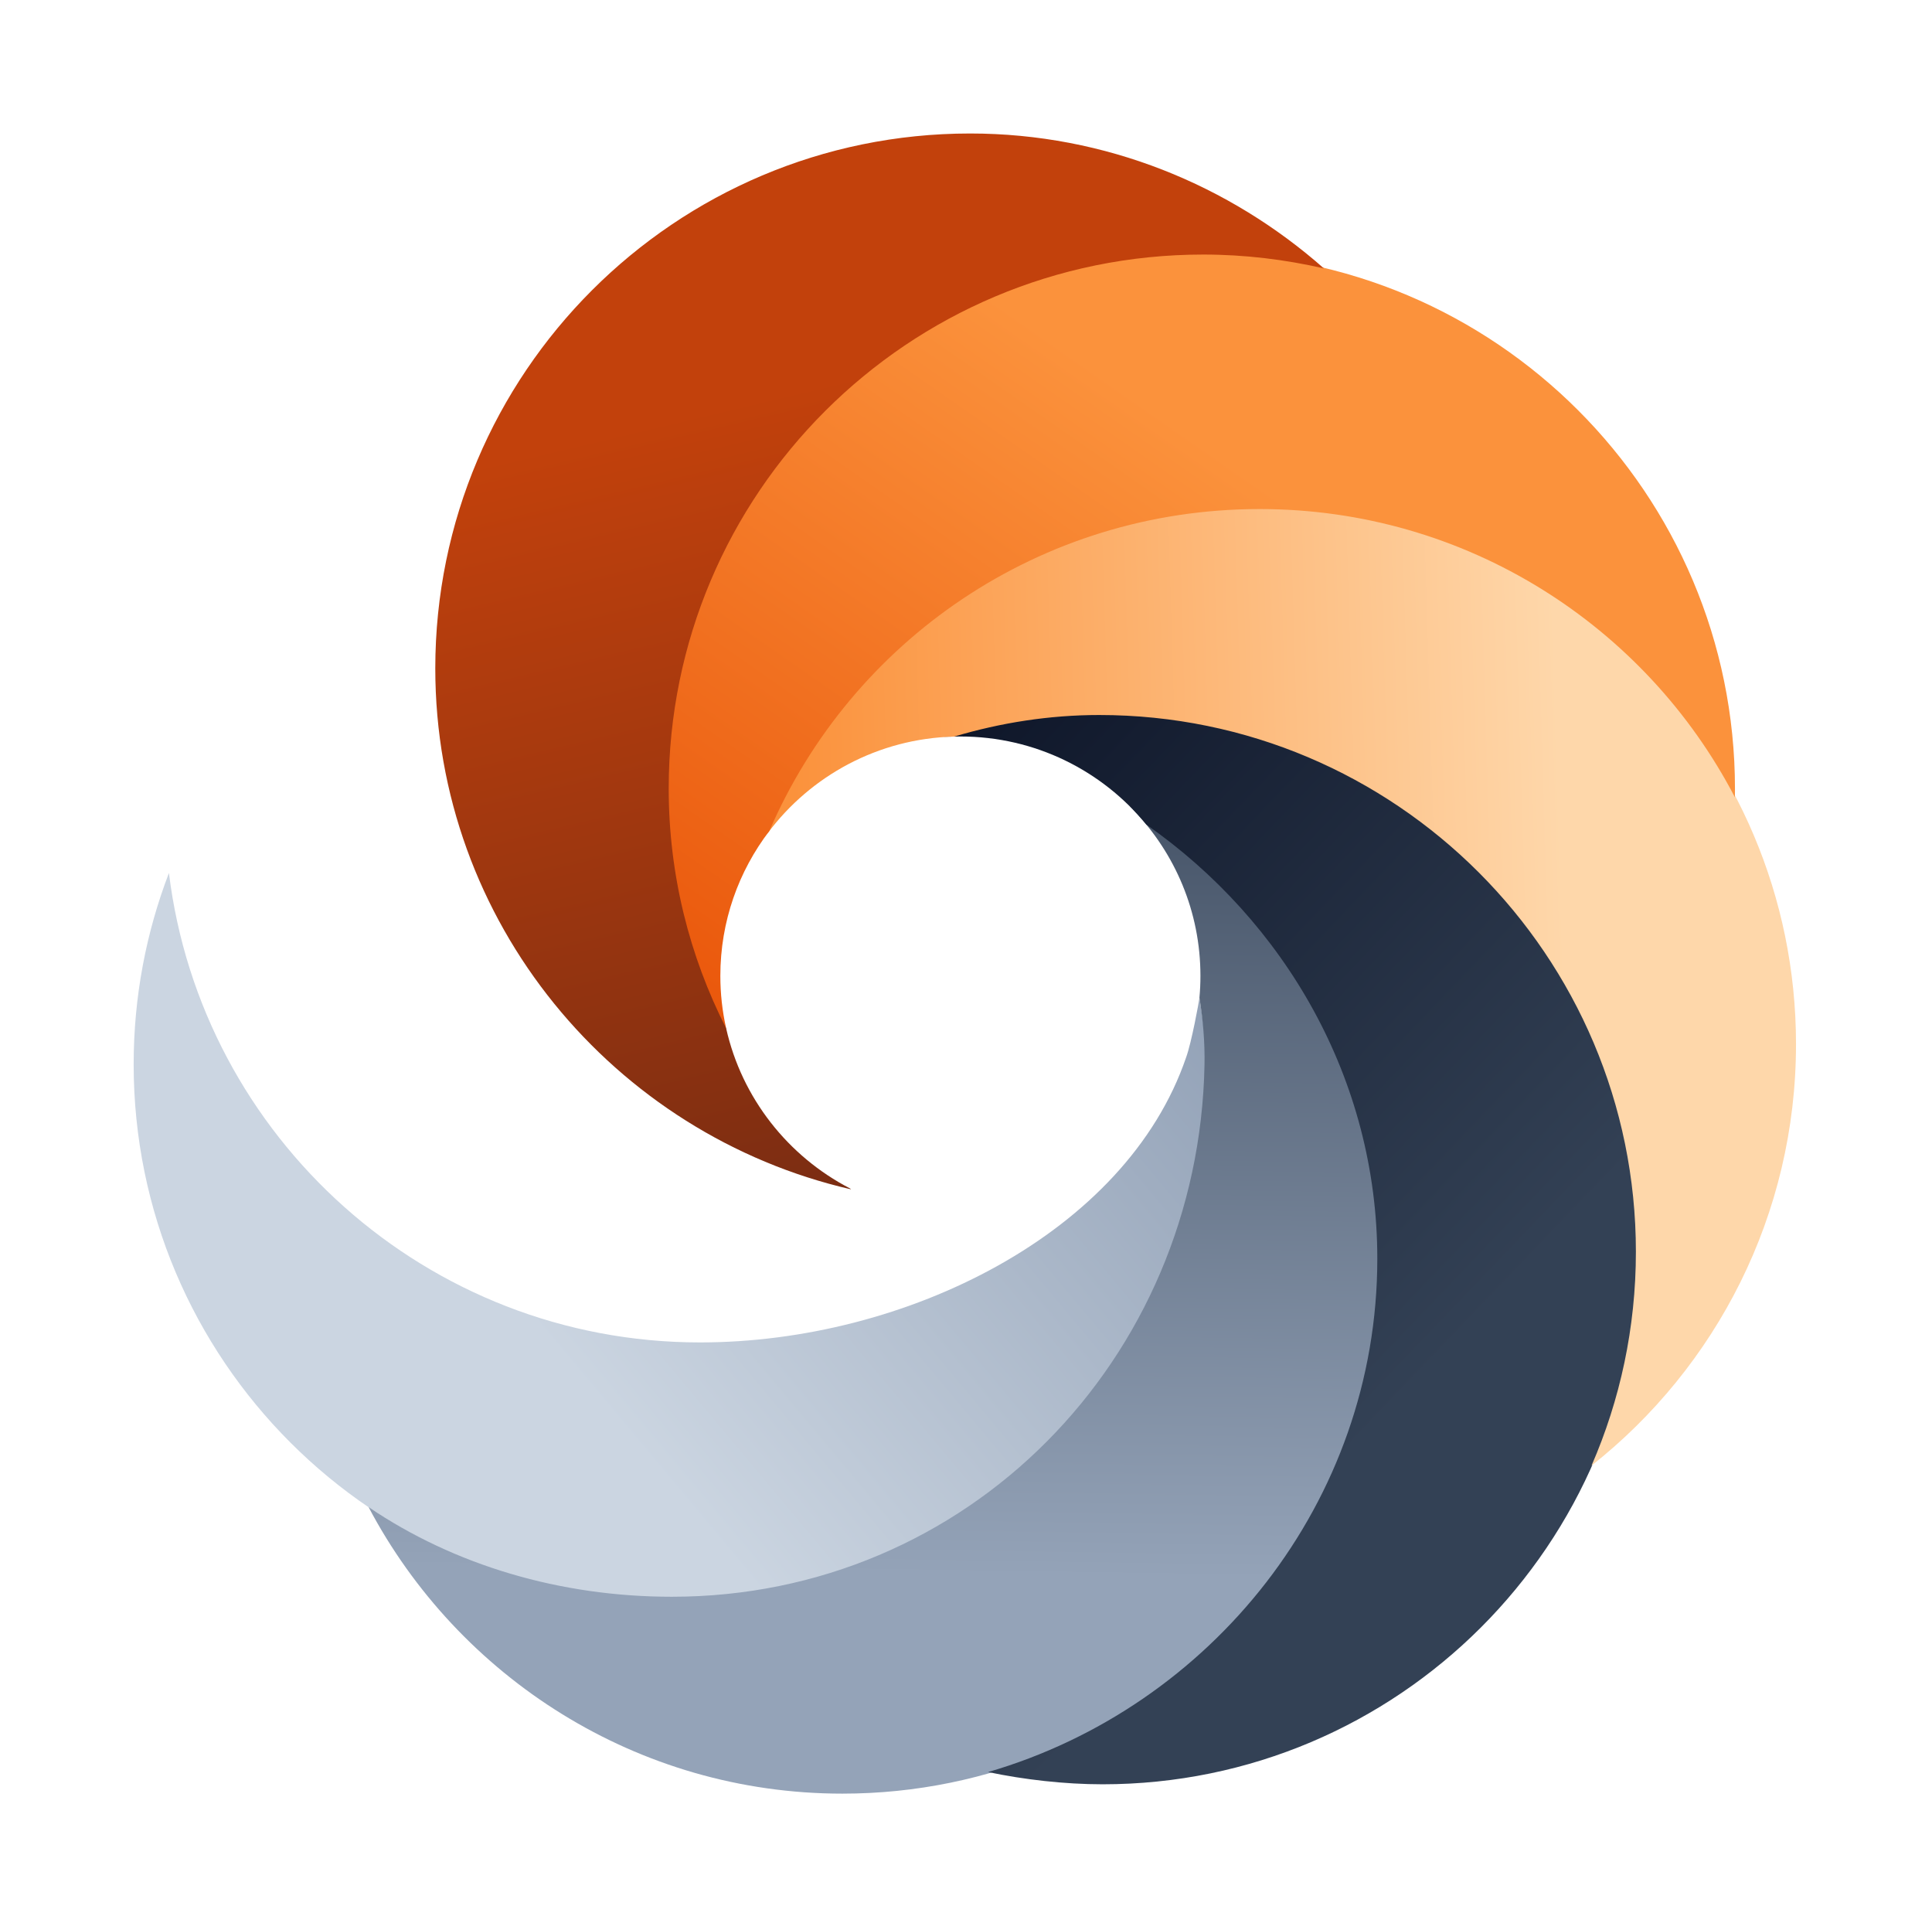
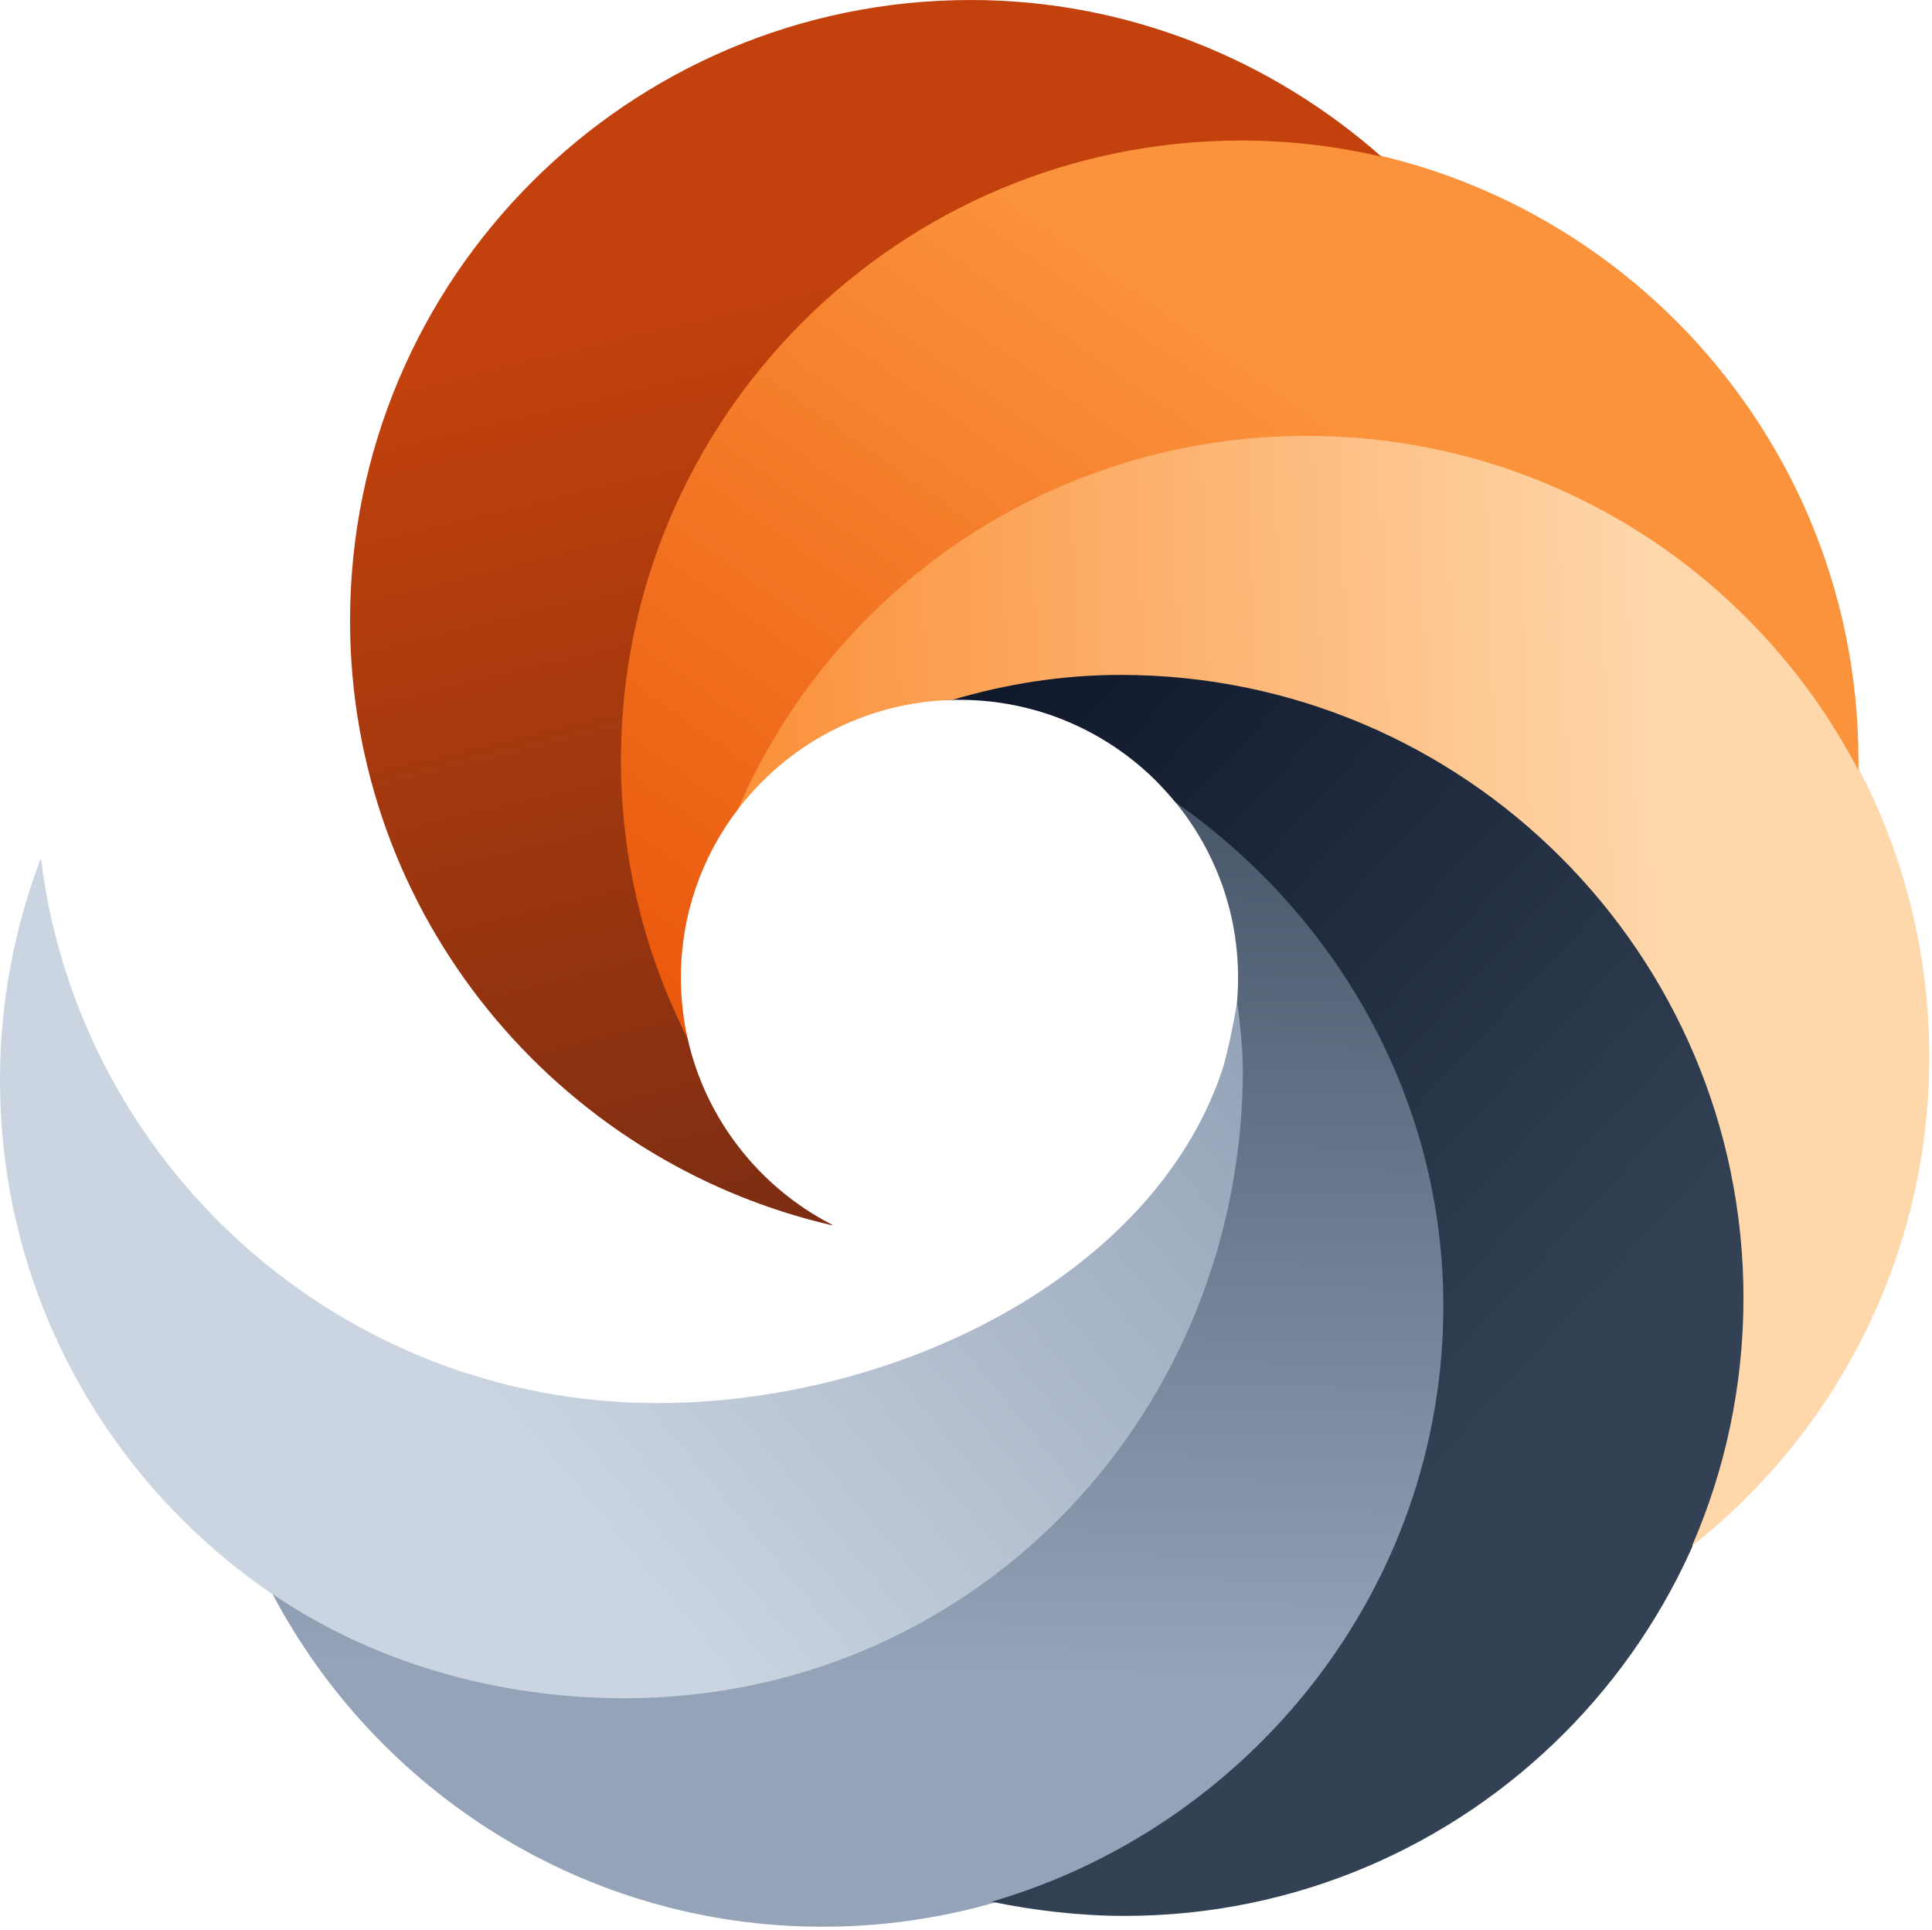
- <svg xmlns="http://www.w3.org/2000/svg" width="686" height="685" viewBox="-55 -55 796 795" version="1.1" xml:space="preserve" style="fill-rule:evenodd;clip-rule:evenodd;stroke-linejoin:round;stroke-miterlimit:2;">
+ <svg xmlns="http://www.w3.org/2000/svg" width="686" height="685" viewBox="0 0 686 685" version="1.1" xml:space="preserve" style="fill-rule:evenodd;clip-rule:evenodd;stroke-linejoin:round;stroke-miterlimit:2;">
  <g id="Logo" transform="matrix(1,0,0,1,-522.256,-225.729)">
    <g transform="matrix(1,0,0,1,-861.996,-1144.89)">
      <path d="M1817.97,1751.27C1820.2,1745.13 1823.24,1728.46 1823.45,1726.79C1824.89,1735.29 1826.18,1744.98 1826.18,1754.13C1826.18,1875.81 1726.39,1974.6 1604.72,1974.6C1483.04,1974.6 1384.25,1875.81 1384.25,1754.13C1384.25,1726.37 1389.4,1699.79 1398.79,1675.31C1412.13,1784.24 1505.08,1868.73 1617.6,1868.73C1702.42,1868.73 1793.28,1823.63 1817.97,1751.27Z" style="fill:url(#_Linear1);" />
    </g>
    <g transform="matrix(1,0,0,1,-861.996,-1144.89)">
      <path d="M1796.27,1649.4C1795.92,1648.73 1794.98,1648.14 1794.62,1647.47C1855.11,1686.24 1898.03,1758.06 1898.03,1833.88C1898.03,1955.62 1798.06,2054.64 1676.32,2054.64C1591.66,2054.64 1518,2006.6 1481.03,1936.53C1516.35,1960.56 1560.11,1973.52 1606.01,1973.52C1727.75,1973.52 1823.24,1876.01 1825.54,1754.28C1825.71,1745.17 1824.94,1735.93 1823.45,1726.72C1823.72,1723.75 1823.86,1720.74 1823.86,1717.69C1823.86,1691.2 1813.35,1667.13 1796.27,1649.4Z" style="fill:url(#_Linear2);" />
    </g>
    <g transform="matrix(1,0,0,1,-861.996,-1144.89)">
      <path d="M1724.94,1619.07C1722.85,1619.07 1718.26,1619.17 1718.26,1619.17C1737.83,1613.48 1762.12,1609.66 1783.52,1609.66C1905.26,1609.66 2004.09,1708.49 2004.09,1830.23C2004.09,1951.96 1905.26,2050.79 1783.52,2050.79C1767.87,2050.79 1751.09,2048.86 1736.35,2045.75C1828.11,2019.04 1896.75,1934.57 1896.75,1834.23C1896.75,1760.29 1858.54,1695.18 1801.58,1655.38C1783.44,1633.22 1755.83,1619.07 1724.94,1619.07Z" style="fill:url(#_Linear3);" />
    </g>
    <g transform="matrix(1,0,0,1,-861.996,-1144.89)">
      <path d="M1645.64,1658.76C1645.08,1659.19 1644.53,1659.62 1643.99,1660.06C1677.52,1580.84 1757.4,1524.68 1848.14,1524.68C1970.2,1524.68 2069.29,1623.78 2069.29,1745.83C2069.29,1816.22 2036.34,1878.97 1985.03,1919.48C1996.79,1892.47 2003.31,1862.68 2003.31,1831.37C2003.31,1709.32 1904.21,1610.22 1782.16,1610.22C1761.61,1610.22 1741.5,1613.4 1722.36,1619.11C1690.97,1619.91 1663.2,1635.32 1645.64,1658.76Z" style="fill:url(#_Linear4);" />
    </g>
    <g transform="matrix(1,0,0,1,-861.996,-1144.89)">
      <path d="M1628.34,1738.99C1628.31,1740.02 1628.29,1741.05 1628.27,1742.09C1612.4,1711.63 1602.76,1677.35 1602.76,1640.66C1602.76,1518.86 1701.64,1419.97 1823.45,1419.97C1945.25,1419.97 2044.14,1518.86 2044.14,1640.66C2044.14,1641.81 2044.13,1642.95 2044.11,1644.11C2007.3,1573.45 1933.38,1525.36 1848.26,1525.36C1757.57,1525.36 1679.97,1579.8 1646.23,1657.98C1633.55,1674.56 1626.02,1695.26 1626.02,1717.69C1626.02,1725.01 1626.82,1732.13 1628.34,1738.99Z" style="fill:url(#_Linear5);" />
    </g>
    <g transform="matrix(1,0,0,1,-861.996,-1144.89)">
      <path d="M1679.46,1805.28L1679.89,1805.66C1582.08,1783.16 1508.55,1695.63 1508.55,1591.02C1508.55,1469.38 1607.31,1370.62 1728.95,1370.62C1784.81,1370.62 1835.9,1391.92 1874.75,1426.21C1858.81,1422.55 1842.07,1420.5 1825.04,1420.5C1703.4,1420.5 1604.74,1518.89 1604.74,1640.53C1604.74,1676.07 1613.31,1709.61 1628.41,1739.31C1634.86,1768.04 1653.91,1792.06 1679.46,1805.28Z" style="fill:url(#_Linear6);" />
    </g>
  </g>
  <defs>
    <linearGradient id="_Linear1" x1="0" y1="0" x2="1" y2="0" gradientUnits="userSpaceOnUse" gradientTransform="matrix(224.412,-186.191,186.191,224.412,1598.13,1920.71)">
      <stop offset="0" style="stop-color:#cbd5e1;stop-opacity:1" />
      <stop offset="1" style="stop-color:#94a3b8;stop-opacity:1" />
    </linearGradient>
    <linearGradient id="_Linear2" x1="0" y1="0" x2="1" y2="0" gradientUnits="userSpaceOnUse" gradientTransform="matrix(2.87487,-316.253,316.253,2.87487,1793.34,1964.97)">
      <stop offset="0" style="stop-color:#94a3b8;stop-opacity:1" />
      <stop offset="1" style="stop-color:#475569;stop-opacity:1" />
    </linearGradient>
    <linearGradient id="_Linear3" x1="0" y1="0" x2="1" y2="0" gradientUnits="userSpaceOnUse" gradientTransform="matrix(-233.77,-220.784,220.784,-233.77,1957.45,1839.71)">
      <stop offset="0" style="stop-color:#334155;stop-opacity:1" />
      <stop offset="1" style="stop-color:#0f172a;stop-opacity:1" />
    </linearGradient>
    <linearGradient id="_Linear4" x1="0" y1="0" x2="1" y2="0" gradientUnits="userSpaceOnUse" gradientTransform="matrix(-317.872,10.9515,-10.9515,-317.872,1972.41,1637.06)">
      <stop offset="0" style="stop-color:#fed7aa;stop-opacity:1" />
      <stop offset="1" style="stop-color:#fb923c;stop-opacity:1" />
    </linearGradient>
    <linearGradient id="_Linear5" x1="0" y1="0" x2="1" y2="0" gradientUnits="userSpaceOnUse" gradientTransform="matrix(-174.067,249.927,-249.927,-174.067,1800.69,1481.59)">
      <stop offset="0" style="stop-color:#fb923c;stop-opacity:1" />
      <stop offset="1" style="stop-color:#ea580c;stop-opacity:1" />
    </linearGradient>
    <linearGradient id="_Linear6" x1="0" y1="0" x2="1" y2="0" gradientUnits="userSpaceOnUse" gradientTransform="matrix(74.0899,314.976,-314.976,74.0899,1599.97,1488.94)">
      <stop offset="0" style="stop-color:#c2410c;stop-opacity:1" />
      <stop offset="1" style="stop-color:#7c2d12;stop-opacity:1" />
    </linearGradient>
  </defs>
</svg>
